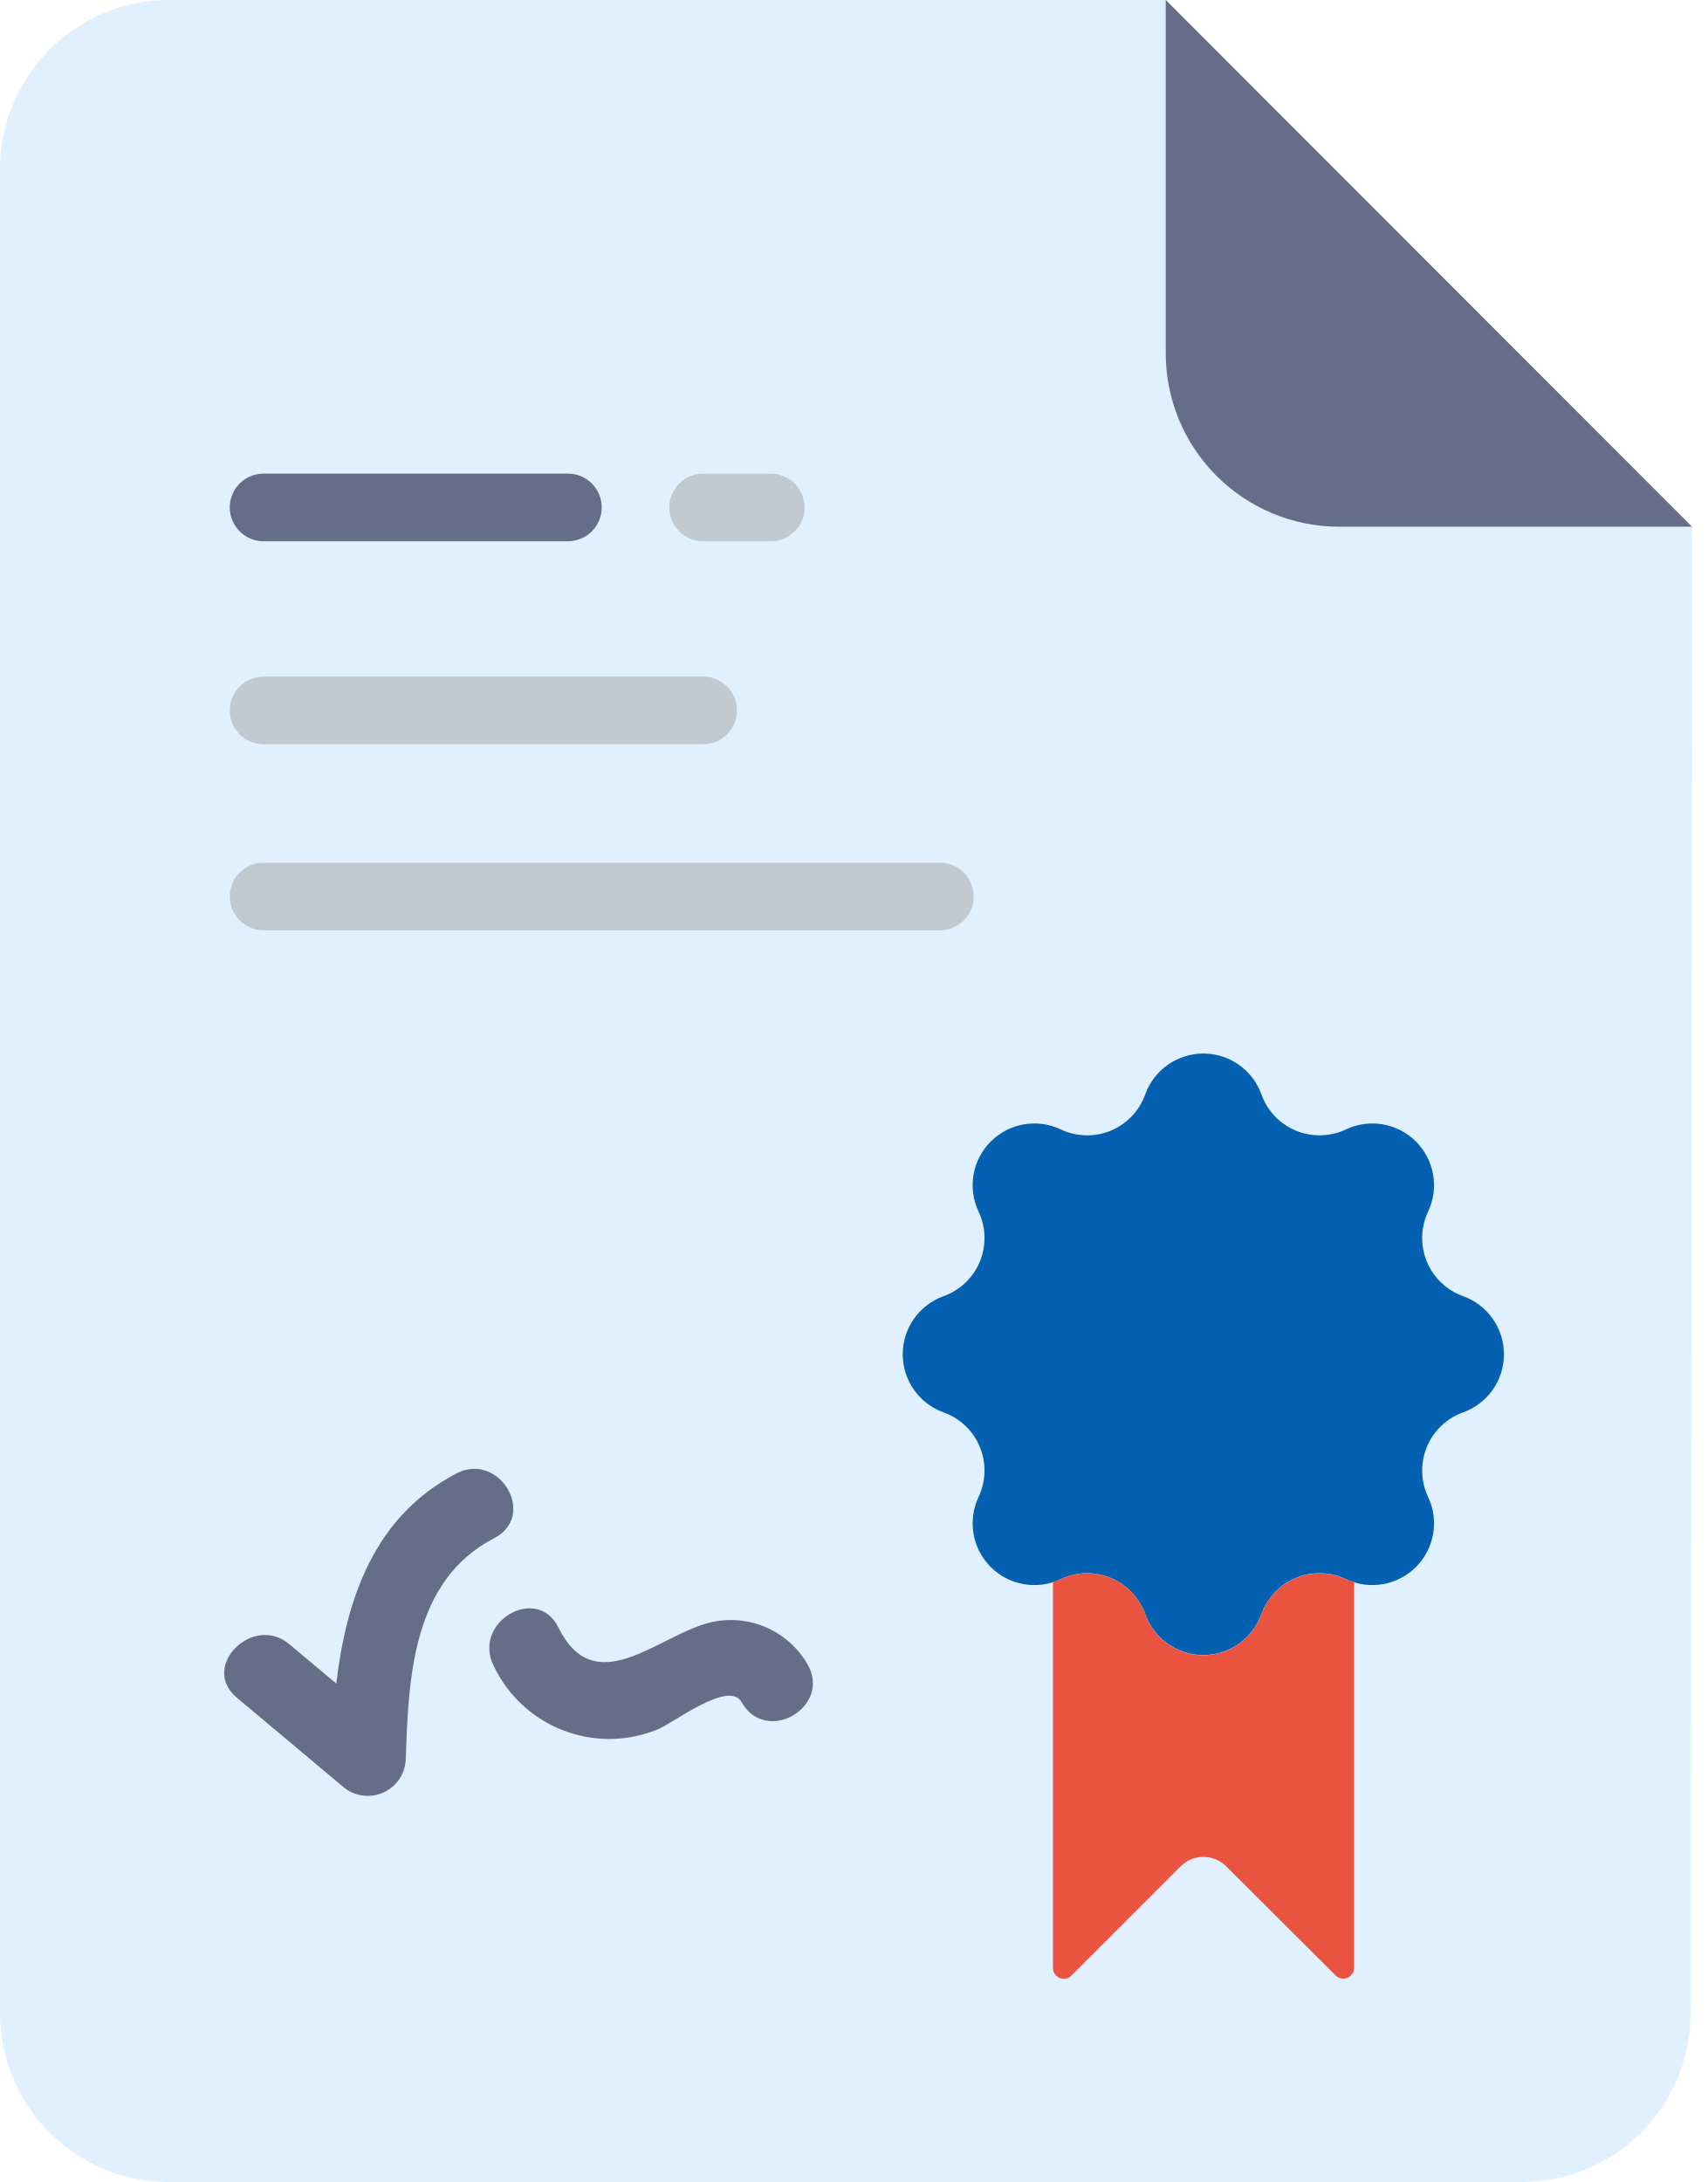
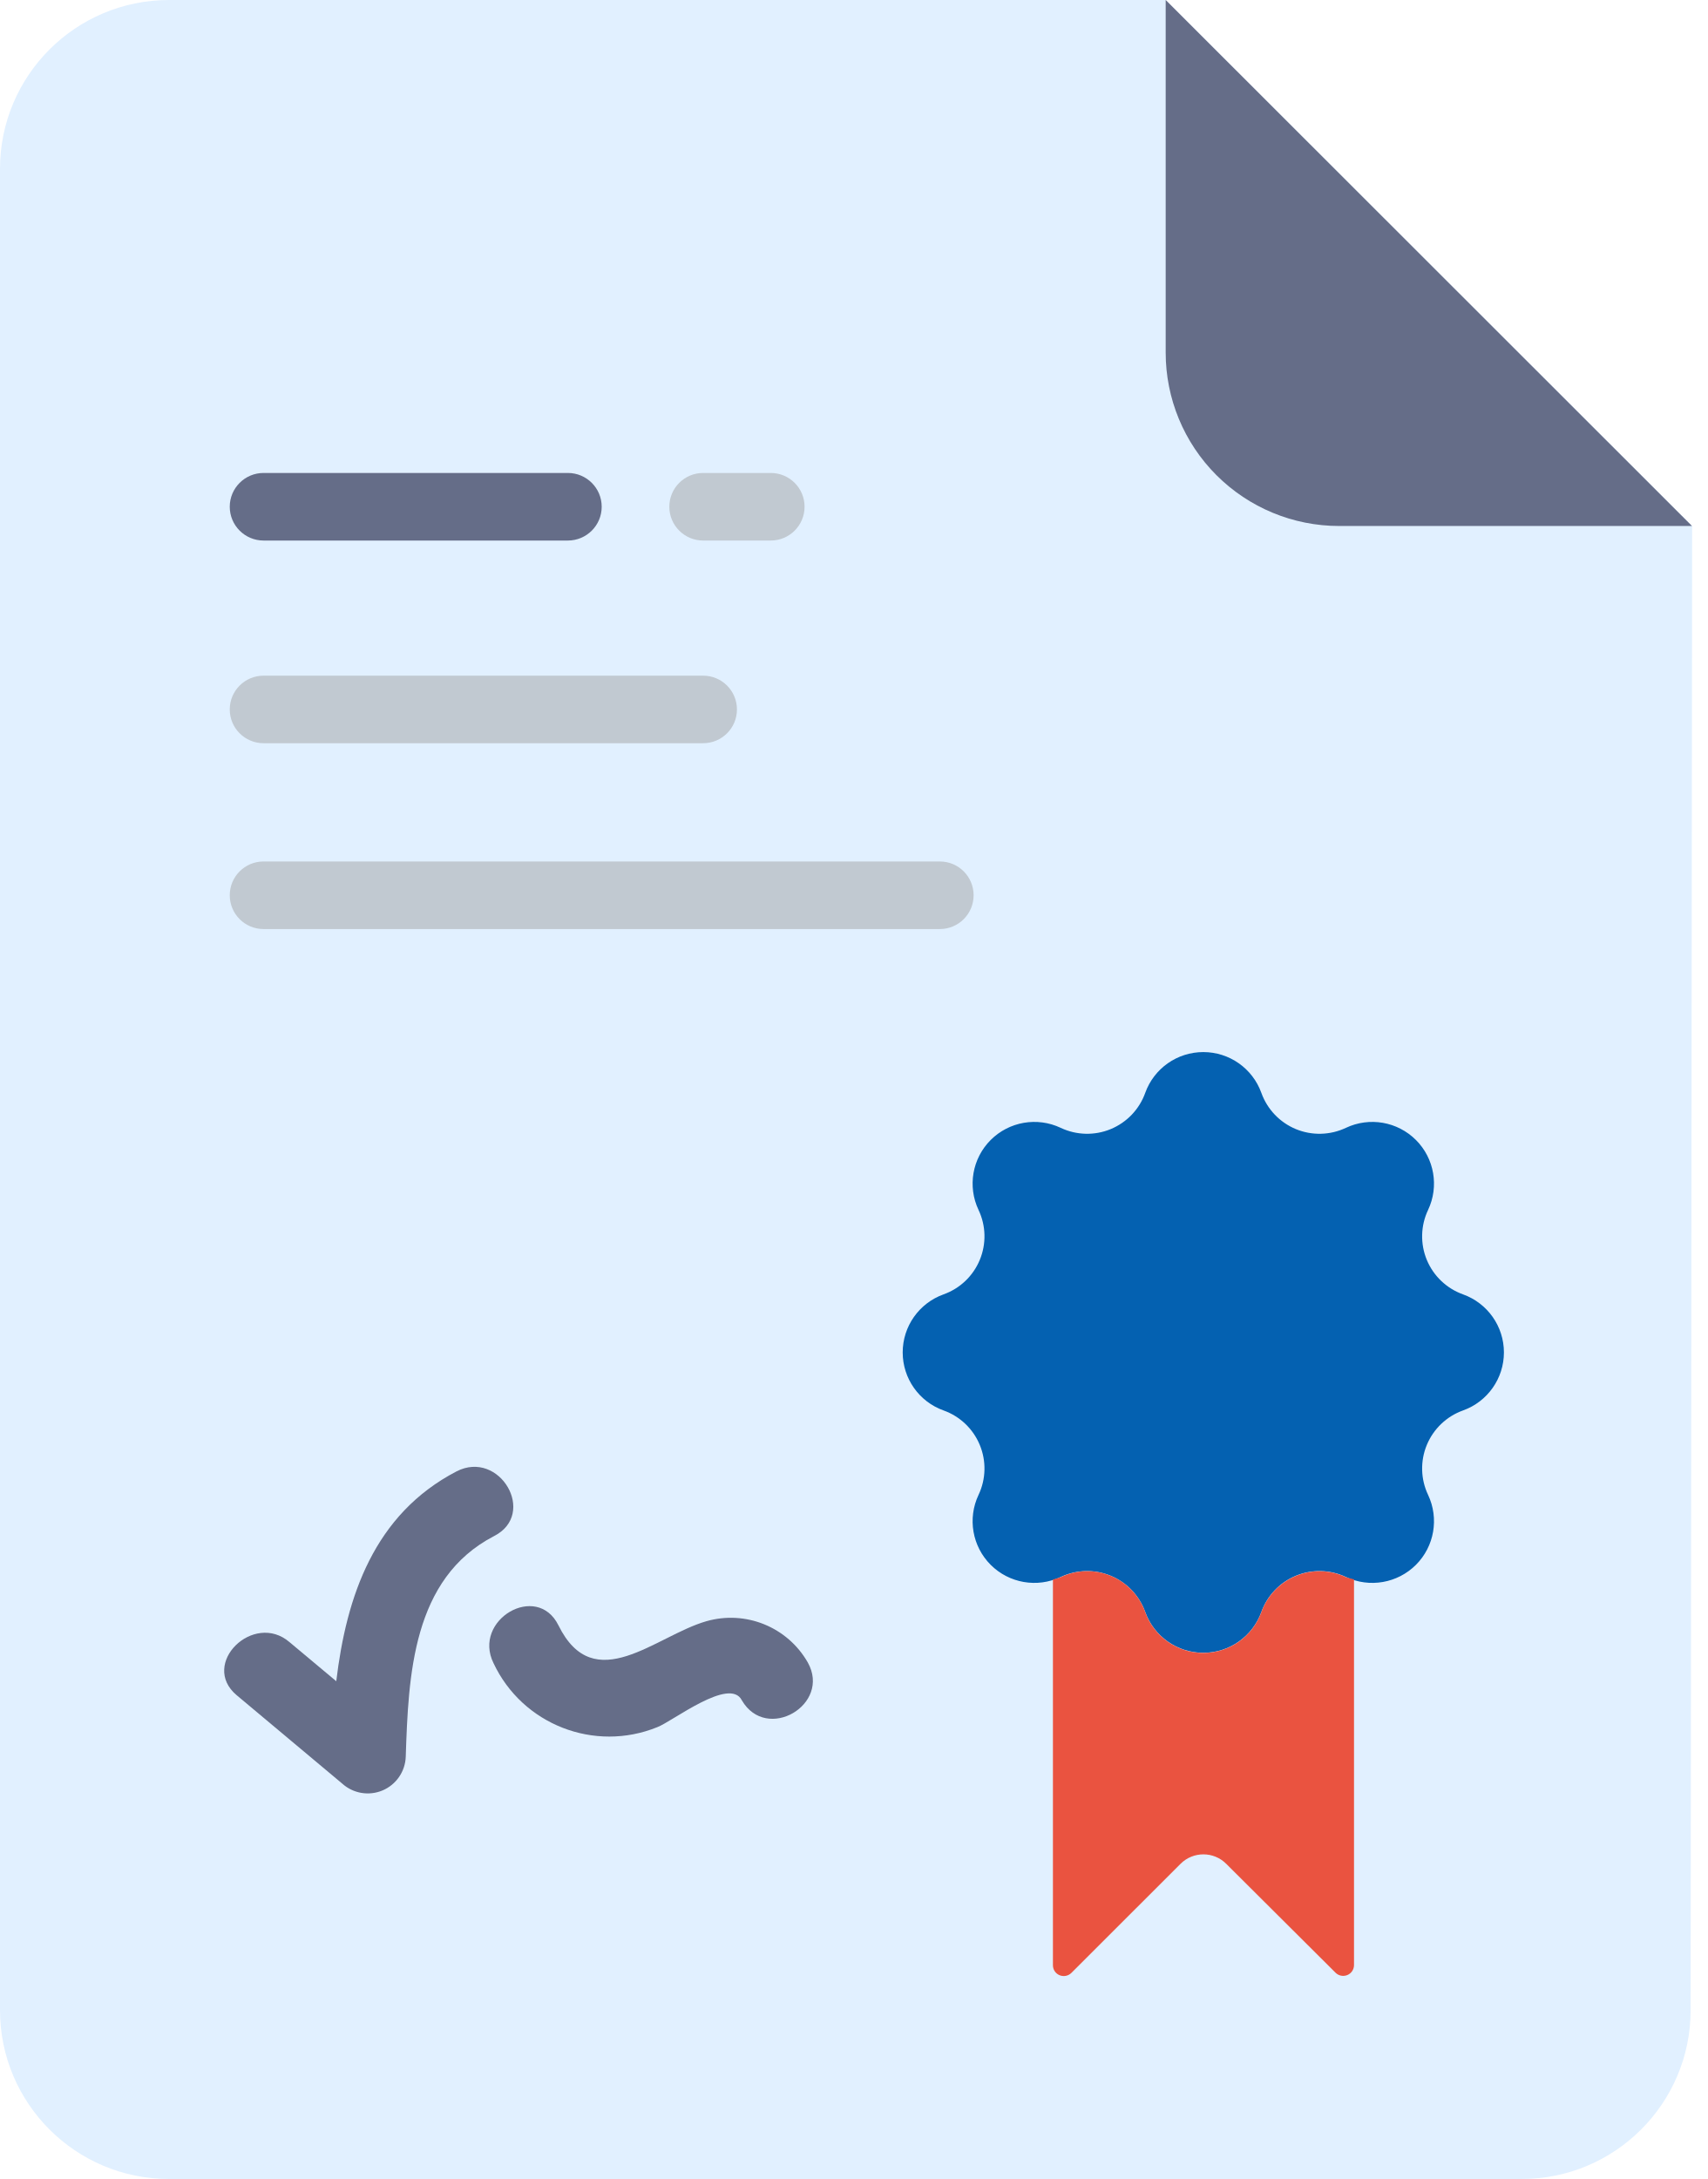
- <svg xmlns="http://www.w3.org/2000/svg" width="90px" height="115px" viewBox="0 0 90 115" version="1.1">
-   <defs />
+ <svg xmlns="http://www.w3.org/2000/svg" width="58px" height="74px" viewBox="0 0 58 74" version="1.1">
  <g id="design" stroke="none" stroke-width="1" fill="none" fill-rule="evenodd">
-     <g id="home-hovers-active" transform="translate(-1050, -1179)" fill-rule="nonzero">
-       <g id="certification-color" transform="translate(1050, 1179)">
-         <path d="M89.189,27.76 L61.441,0 L8.911,0 C3.99,-3.01475509e-16 6.02691461e-16,3.991 0,8.915 L0,106.085 C6.02691461e-16,111.009 3.99,115 8.911,115 L80.198,115 C85.119,115 89.109,111.009 89.109,106.085 L89.189,27.76 Z" id="Shape" fill="#E1F0FF" />
-         <path d="M61.441,0 L61.441,18.605 C61.438,21.032 62.4,23.361 64.115,25.078 C65.83,26.796 68.157,27.76 70.583,27.76 L89.18,27.76 L61.441,0 Z" id="Shape" fill="#656D88" />
-         <path d="M24.059,77.656 C19.72,79.921 18.258,84.244 17.724,88.728 L15.264,86.669 C13.366,85.029 10.515,87.819 12.475,89.468 L18.036,94.131 C18.614,94.655 19.444,94.796 20.163,94.492 C20.882,94.188 21.359,93.494 21.386,92.713 C21.529,88.416 21.734,83.308 26.038,81.071 C28.337,79.903 26.332,76.479 24.059,77.656 Z" id="Shape" fill="#656D88" />
-         <path d="M42.576,87.739 C41.509,85.867 39.3,84.968 37.23,85.564 C34.556,86.33 31.322,89.611 29.433,85.778 C28.301,83.486 24.888,85.492 26.011,87.774 C27.533,91.018 31.327,92.503 34.646,91.153 C35.448,90.85 38.459,88.479 39.101,89.736 C40.402,91.973 43.824,89.967 42.576,87.739 Z" id="Shape" fill="#656D88" />
-         <path d="M66.484,57.678 C66.793,58.544 67.454,59.238 68.303,59.59 C69.152,59.941 70.109,59.917 70.94,59.524 C72.182,58.936 73.658,59.193 74.63,60.164 C75.601,61.136 75.858,62.614 75.27,63.856 C74.877,64.687 74.853,65.645 75.204,66.494 C75.556,67.343 76.25,68.004 77.115,68.314 C78.406,68.778 79.268,70.003 79.268,71.376 C79.268,72.749 78.406,73.974 77.115,74.438 C76.25,74.747 75.556,75.408 75.204,76.257 C74.853,77.107 74.877,78.065 75.27,78.895 C75.858,80.138 75.601,81.615 74.63,82.587 C73.658,83.559 72.182,83.815 70.94,83.228 C70.109,82.834 69.152,82.81 68.303,83.162 C67.454,83.514 66.793,84.208 66.484,85.073 C66.02,86.365 64.796,87.227 63.423,87.227 C62.051,87.227 60.826,86.365 60.362,85.073 C60.053,84.208 59.393,83.514 58.544,83.162 C57.695,82.81 56.737,82.834 55.907,83.228 C54.665,83.815 53.188,83.559 52.217,82.587 C51.245,81.615 50.989,80.138 51.576,78.895 C51.97,78.065 51.994,77.107 51.642,76.257 C51.291,75.408 50.597,74.747 49.732,74.438 C48.44,73.974 47.579,72.749 47.579,71.376 C47.579,70.003 48.44,68.778 49.732,68.314 C50.597,68.004 51.291,67.343 51.642,66.494 C51.994,65.645 51.97,64.687 51.576,63.856 C50.989,62.614 51.245,61.136 52.217,60.164 C53.188,59.193 54.665,58.936 55.907,59.524 C56.737,59.917 57.695,59.941 58.544,59.59 C59.393,59.238 60.053,58.544 60.362,57.678 C60.826,56.386 62.051,55.525 63.423,55.525 C64.796,55.525 66.02,56.386 66.484,57.678 Z" id="Shape" fill="#0461B1" />
-         <path d="M70.94,83.237 C70.109,82.843 69.152,82.819 68.303,83.171 C67.454,83.522 66.793,84.217 66.484,85.082 C66.02,86.374 64.796,87.236 63.423,87.236 C62.051,87.236 60.826,86.374 60.362,85.082 C60.056,84.215 59.395,83.519 58.545,83.167 C57.696,82.815 56.737,82.84 55.907,83.237 C55.773,83.288 55.636,83.329 55.497,83.362 L55.497,103.723 C55.499,103.952 55.638,104.158 55.85,104.246 C56.062,104.333 56.305,104.285 56.468,104.124 L62.225,98.365 C62.889,97.701 63.966,97.701 64.631,98.365 L70.396,104.115 C70.559,104.276 70.803,104.324 71.015,104.237 C71.227,104.149 71.366,103.943 71.367,103.714 L71.367,83.353 C71.222,83.324 71.079,83.285 70.94,83.237 Z" id="Shape" fill="#EA5340" />
-         <path d="M29.932,28.527 L13.892,28.527 C12.908,28.527 12.11,27.729 12.11,26.744 C12.11,25.759 12.908,24.961 13.892,24.961 L29.932,24.961 C30.916,24.961 31.714,25.759 31.714,26.744 C31.714,27.729 30.916,28.527 29.932,28.527 Z" id="Shape" fill="#656D88" />
-         <path d="M40.625,28.527 L37.06,28.527 C36.076,28.527 35.278,27.729 35.278,26.744 C35.278,25.759 36.076,24.961 37.06,24.961 L40.625,24.961 C41.609,24.961 42.407,25.759 42.407,26.744 C42.407,27.729 41.609,28.527 40.625,28.527 Z" id="Shape" fill="#C1C9D1" />
-         <path d="M37.06,39.225 L13.892,39.225 C12.908,39.225 12.11,38.427 12.11,37.442 C12.11,36.457 12.908,35.659 13.892,35.659 L37.06,35.659 C38.045,35.659 38.843,36.457 38.843,37.442 C38.843,38.427 38.045,39.225 37.06,39.225 Z" id="Shape" fill="#C1C9D1" />
-         <rect id="Rectangle-path" fill="#C1C9D1" x="12.11" y="45.465" width="39.208" height="3.566" rx="1.782" />
+     <g id="home-2-hover" transform="translate(-1077, -819)" fill-rule="nonzero">
+       <g id="certification-color" transform="translate(1077, 819)">
+         <g>
+           <path d="M57.477,17.863 L39.595,0 L5.743,0 C2.571,-1.93992936e-16 3.94111484e-15,2.568 3.55271368e-15,5.736 L3.55271368e-15,68.264 C3.94111484e-15,71.432 2.571,74 5.743,74 L51.683,74 C54.855,74 57.426,71.432 57.426,68.264 L57.477,17.863 Z" id="Shape" fill="#E1F0FF" />
+           <path d="M39.595,4.08562073e-13 L39.595,11.972 C39.594,13.534 40.214,15.032 41.319,16.137 C42.424,17.242 43.923,17.863 45.487,17.863 L57.472,17.863 L39.595,4.08562073e-13 Z" id="Shape" fill="#656D88" />
+           <path d="M15.505,49.97 C12.708,51.427 11.767,54.209 11.422,57.095 L9.837,55.77 C8.614,54.714 6.776,56.51 8.04,57.571 L11.623,60.571 C11.996,60.909 12.531,60.999 12.994,60.804 C13.457,60.608 13.765,60.161 13.782,59.659 C13.874,56.894 14.006,53.607 16.78,52.167 C18.261,51.416 16.969,49.213 15.505,49.97 Z" id="Shape" fill="#656D88" />
+           <path d="M27.438,56.458 C26.75,55.253 25.327,54.675 23.992,55.058 C22.27,55.552 20.185,57.663 18.968,55.196 C18.238,53.722 16.039,55.012 16.763,56.481 C17.744,58.568 20.189,59.523 22.327,58.655 C22.844,58.46 24.785,56.934 25.198,57.743 C26.037,59.183 28.242,57.892 27.438,56.458 Z" id="Shape" fill="#656D88" />
+           <path d="M42.845,37.115 C43.045,37.672 43.47,38.118 44.017,38.345 C44.564,38.571 45.182,38.555 45.717,38.302 C46.517,37.924 47.469,38.089 48.095,38.714 C48.721,39.34 48.886,40.291 48.508,41.09 C48.254,41.625 48.239,42.241 48.465,42.788 C48.692,43.334 49.139,43.759 49.696,43.958 C50.528,44.257 51.084,45.045 51.084,45.929 C51.084,46.812 50.528,47.601 49.696,47.899 C49.139,48.098 48.692,48.524 48.465,49.07 C48.239,49.616 48.254,50.233 48.508,50.767 C48.886,51.567 48.721,52.518 48.095,53.143 C47.469,53.768 46.517,53.933 45.717,53.555 C45.182,53.302 44.564,53.287 44.017,53.513 C43.47,53.739 43.045,54.186 42.845,54.743 C42.546,55.574 41.757,56.129 40.873,56.129 C39.988,56.129 39.199,55.574 38.9,54.743 C38.701,54.186 38.275,53.739 37.728,53.513 C37.181,53.287 36.564,53.302 36.029,53.555 C35.229,53.933 34.277,53.768 33.651,53.143 C33.025,52.518 32.86,51.567 33.238,50.767 C33.492,50.233 33.507,49.616 33.28,49.07 C33.054,48.524 32.607,48.098 32.049,47.899 C31.217,47.601 30.662,46.812 30.662,45.929 C30.662,45.045 31.217,44.257 32.049,43.958 C32.607,43.759 33.054,43.334 33.28,42.788 C33.507,42.241 33.492,41.625 33.238,41.09 C32.86,40.291 33.025,39.34 33.651,38.714 C34.277,38.089 35.229,37.924 36.029,38.302 C36.564,38.555 37.181,38.571 37.728,38.345 C38.275,38.118 38.701,37.672 38.9,37.115 C39.199,36.283 39.988,35.729 40.873,35.729 C41.757,35.729 42.546,36.283 42.845,37.115 Z" id="Shape" fill="#0461B1" />
+           <path d="M45.717,53.561 C45.182,53.308 44.564,53.292 44.017,53.519 C43.47,53.745 43.045,54.192 42.845,54.749 C42.546,55.58 41.757,56.134 40.873,56.134 C39.988,56.134 39.199,55.58 38.9,54.749 C38.702,54.19 38.277,53.742 37.729,53.516 C37.182,53.29 36.564,53.306 36.029,53.561 C35.943,53.594 35.855,53.621 35.765,53.641 L35.765,66.743 C35.766,66.891 35.855,67.024 35.992,67.08 C36.129,67.136 36.286,67.105 36.391,67.002 L40.1,63.296 C40.529,62.868 41.223,62.868 41.651,63.296 L45.366,66.996 C45.471,67.1 45.628,67.13 45.765,67.074 C45.902,67.018 45.991,66.885 45.992,66.738 L45.992,53.636 C45.899,53.617 45.807,53.592 45.717,53.561 Z" id="Shape" fill="#EA5340" />
+           <path d="M19.289,18.357 L8.953,18.357 C8.318,18.357 7.804,17.843 7.804,17.209 C7.804,16.576 8.318,16.062 8.953,16.062 L19.289,16.062 C19.924,16.062 20.438,16.576 20.438,17.209 C20.438,17.843 19.924,18.357 19.289,18.357 Z" id="Shape" fill="#656D88" />
+           <path d="M26.18,18.357 L23.883,18.357 C23.249,18.357 22.735,17.843 22.735,17.209 C22.735,16.576 23.249,16.062 23.883,16.062 L26.18,16.062 C26.815,16.062 27.329,16.576 27.329,17.209 C27.329,17.843 26.815,18.357 26.18,18.357 Z" id="Shape" fill="#C1C9D1" />
+           <path d="M23.883,25.24 L8.953,25.24 C8.318,25.24 7.804,24.727 7.804,24.093 C7.804,23.459 8.318,22.946 8.953,22.946 L23.883,22.946 C24.518,22.946 25.032,23.459 25.032,24.093 C25.032,24.727 24.518,25.24 23.883,25.24 Z" id="Shape" fill="#C1C9D1" />
+           <rect id="Rectangle-path" fill="#C1C9D1" x="7.804" y="29.256" width="25.267" height="2.295" rx="1.147" />
+         </g>
      </g>
    </g>
  </g>
</svg>
